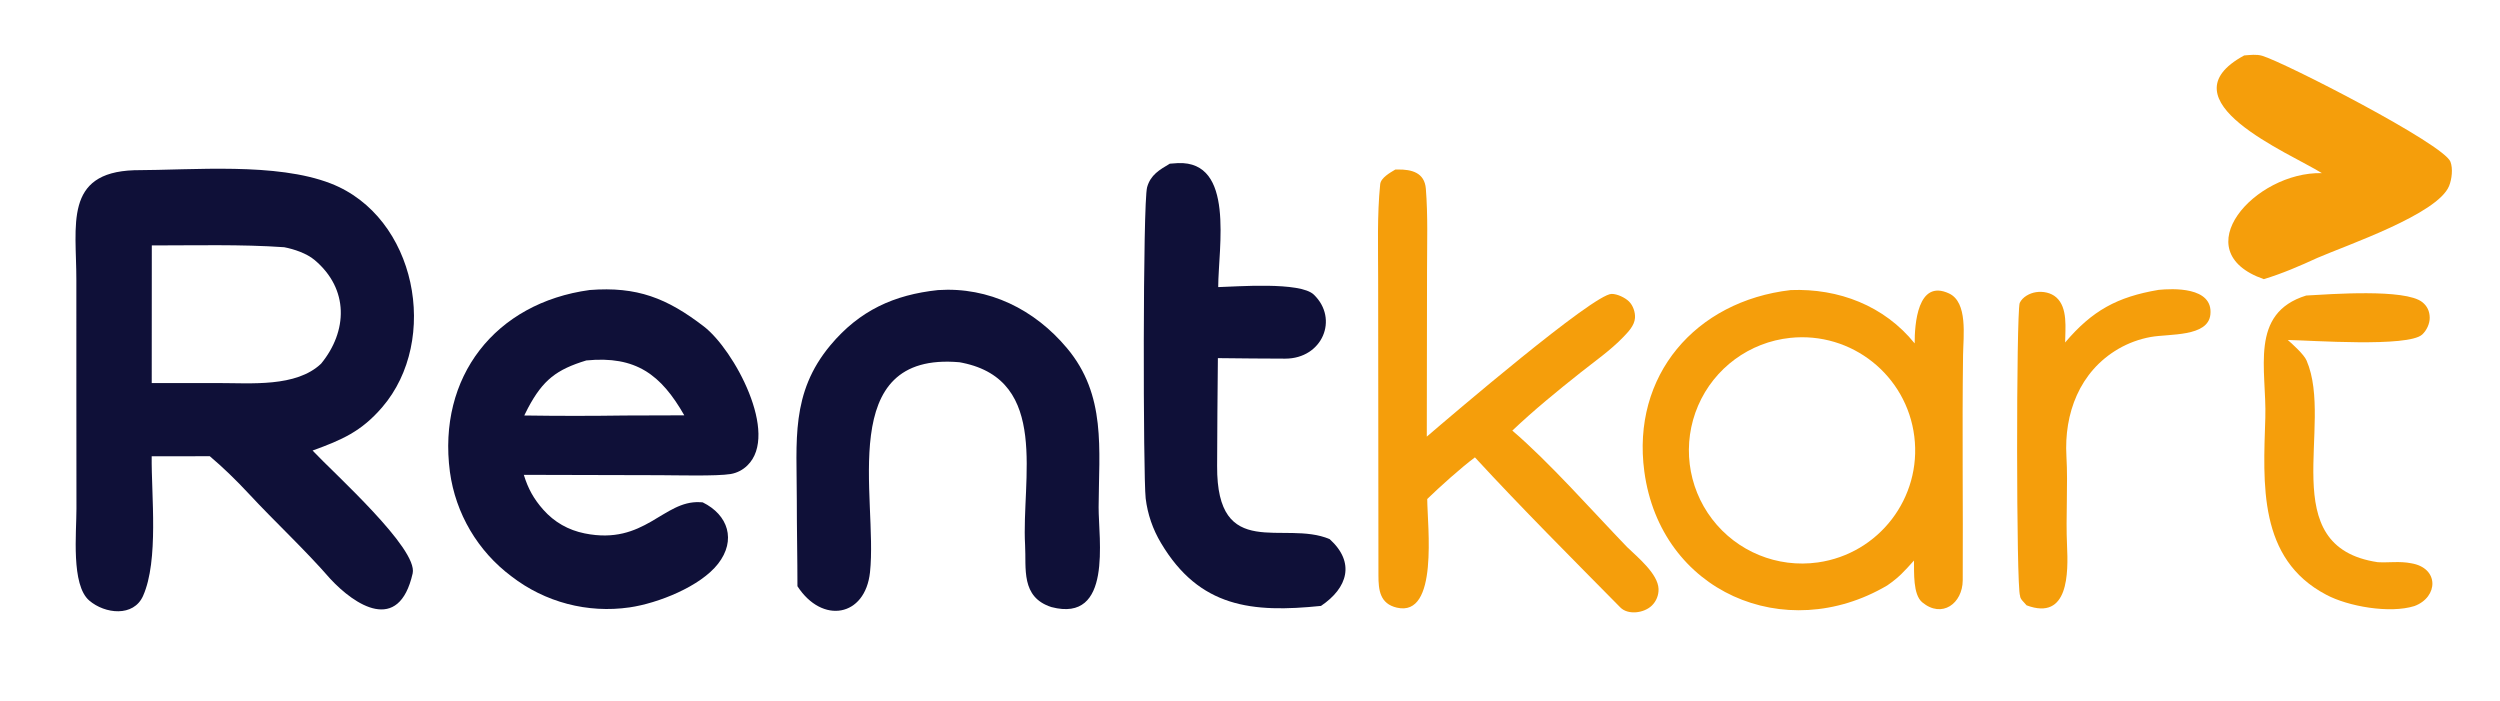
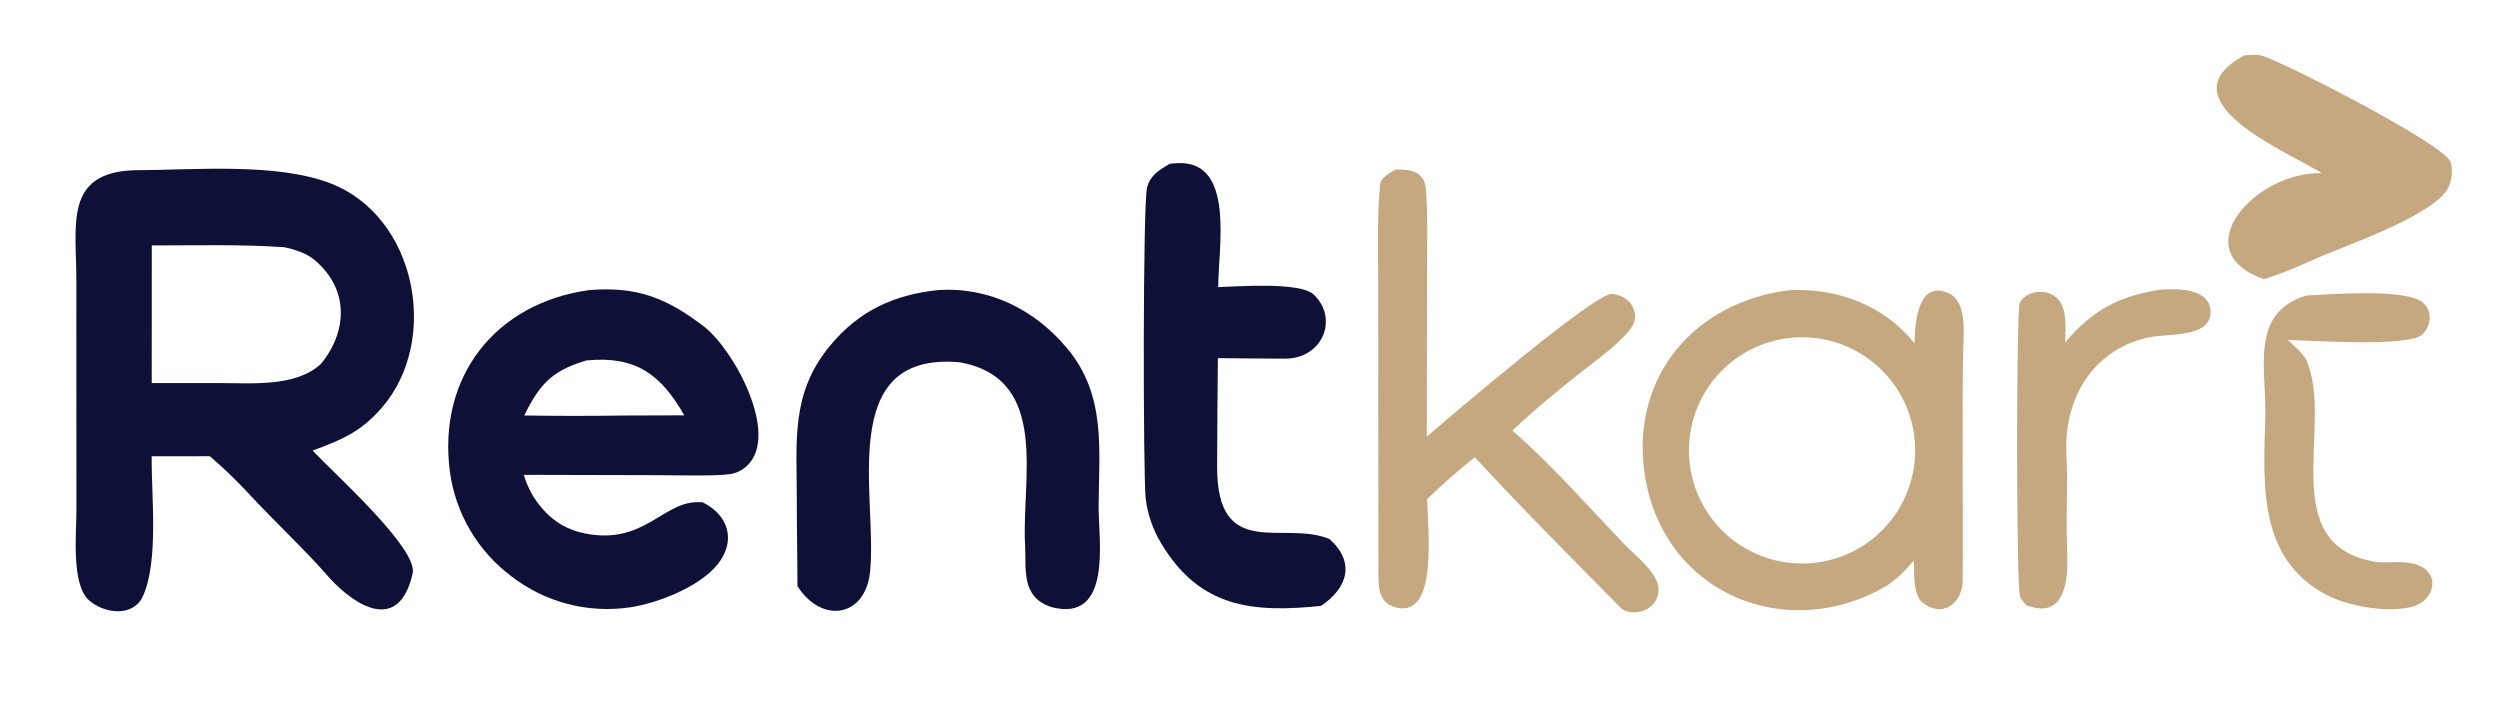
<svg xmlns="http://www.w3.org/2000/svg" width="635" height="178" viewBox="0 0 635 178">
  <clipPath id="cl_5">
    <rect width="635" height="178" />
  </clipPath>
  <g clip-path="url(#cl_5)">
    <path fill-rule="evenodd" fill="#0F1038" transform="translate(-198 -442)" d="M232.053 485.239C247.299 485.199 268.135 483.236 281.977 488.588C303.747 497.007 309.833 528.322 295.052 545.472C289.778 551.59 284.876 553.727 277.393 556.439C282.843 562.256 304.24 581.364 302.816 587.646C299.303 603.137 288.092 595.704 281.883 589.009C275.435 581.584 267.89 574.619 261.178 567.39C258.174 564.156 254.649 560.703 251.289 557.88L236.528 557.894C236.421 567.765 238.358 584.332 234.334 593.365C231.93 598.763 224.666 597.963 220.668 594.536C216.023 590.555 217.429 577.348 217.418 571.206L217.396 541.082L217.394 513.129C217.41 499.217 214.201 485.853 232.053 485.239Z M236.558 504.34C247.377 504.348 259.329 504.03 270.177 504.794C272.709 505.277 275.899 506.358 277.875 508.014C286.723 515.431 286.279 526.173 279.559 534.375C273.214 540.404 261.711 539.284 253.39 539.296L236.54 539.295L236.558 504.34Z" />
-     <path fill-rule="evenodd" fill="#F59E0B" transform="translate(-198 -442)" d="M652.839 515.679C665.007 515.205 676.598 519.647 684.325 529.221C684.309 524.548 685.002 512.776 693.058 516.538C697.862 518.781 696.683 527.358 696.617 532.192C696.358 551.22 696.642 570.359 696.534 589.396C696.496 595.288 691.264 599.148 686.257 594.995C683.855 593.003 684.215 587.39 684.152 584.376C681.7 587.094 680.381 588.622 677.354 590.705C651.383 606.006 619.763 592.314 615.658 561.761C612.385 537.402 628.623 518.49 652.839 515.679Z M652.718 527.819C668.301 526.185 682.32 537.334 684.238 552.884C686.156 568.434 675.265 582.654 659.752 584.855C649.463 586.315 639.187 582.106 632.878 573.848C626.569 565.59 625.21 554.569 629.324 545.026C633.437 535.482 642.383 528.903 652.718 527.819Z" />
+     <path fill-rule="evenodd" fill="#C5A880" transform="translate(-198 -442)" d="M652.839 515.679C665.007 515.205 676.598 519.647 684.325 529.221C684.309 524.548 685.002 512.776 693.058 516.538C697.862 518.781 696.683 527.358 696.617 532.192C696.358 551.22 696.642 570.359 696.534 589.396C696.496 595.288 691.264 599.148 686.257 594.995C683.855 593.003 684.215 587.39 684.152 584.376C681.7 587.094 680.381 588.622 677.354 590.705C651.383 606.006 619.763 592.314 615.658 561.761C612.385 537.402 628.623 518.49 652.839 515.679Z M652.718 527.819C668.301 526.185 682.32 537.334 684.238 552.884C686.156 568.434 675.265 582.654 659.752 584.855C649.463 586.315 639.187 582.106 632.878 573.848C626.569 565.59 625.21 554.569 629.324 545.026C633.437 535.482 642.383 528.903 652.718 527.819Z" />
    <path fill-rule="evenodd" fill="#0F1038" transform="translate(-198 -442)" d="M347.773 515.665C359.8 514.722 367.411 517.713 376.801 524.938C384.427 530.806 396.043 552.265 387.834 560.222C386.679 561.36 385.205 562.12 383.608 562.401C380.079 562.987 369.727 562.711 365.682 562.699L331.051 562.61C332.113 566.093 333.571 568.737 335.999 571.472C338.814 574.643 342.354 576.644 346.507 577.484C361.769 580.571 366.435 569.078 375.786 569.554L376.48 569.595C382.976 572.787 385.042 579.213 380.403 585.183C375.908 590.968 365.12 595.234 357.907 596.278C347.251 597.823 336.425 594.977 327.907 588.391C319.351 582 313.719 572.441 312.276 561.859C309.093 537.723 323.79 518.937 347.773 515.665Z M346.92 533.552C359.51 532.321 365.903 537.145 371.808 547.492L356.75 547.539C348.22 547.665 339.689 547.663 331.16 547.534C331.467 546.889 331.788 546.25 332.123 545.618C335.938 538.464 339.373 535.861 346.92 533.552Z" />
    <path fill="#0F1038" transform="translate(-198 -442)" d="M436.248 515.681C449.195 514.81 460.811 520.618 469.018 530.433C479.041 542.381 477.123 556.067 477.049 570.794C477.008 578.835 480.671 600.281 465.074 596.202C457.21 593.684 458.703 586.32 458.373 580.442C457.436 563.789 464.684 538.678 442.455 534.152L441.742 534.013C410.022 531.224 421 568.418 418.982 587.338C417.765 598.744 406.82 600.574 400.551 590.901C400.551 584.191 400.381 575.736 400.388 568.961C400.402 554.074 398.739 541.863 408.952 529.66C416.309 520.869 425.09 516.868 436.248 515.681Z" />
    <path fill="#0F1038" transform="translate(-198 -442)" d="M495.132 483.577C495.819 483.508 496.508 483.458 497.199 483.427C511.698 482.862 507.46 504.823 507.425 514.924C511.955 514.816 528.233 513.497 531.706 516.834C538.117 522.996 533.898 533.101 524.434 533.096C519.524 533.093 512.878 533.027 507.342 532.964C507.233 541.825 507.192 551.572 507.148 560.364C507.024 584.828 524.138 573.987 535.733 578.937C542.298 584.886 540.306 591.335 533.535 595.9C516.058 597.698 502.669 596.35 492.901 579.939C490.815 576.469 489.486 572.598 489 568.579C488.358 562.891 488.254 493.5 489.37 489.547C490.258 486.405 492.486 485.149 495.132 483.577Z" />
-     <path fill="#F59E0B" transform="translate(-198 -442)" d="M552.403 485.069L553.089 485.056C556.519 485.022 559.834 485.806 560.165 489.934C560.709 496.718 560.473 503.745 560.466 510.573L560.406 552.902C566.254 547.884 602.78 516.63 607.361 516.65C608.8 516.657 610.748 517.579 611.767 518.579C612.801 519.594 613.395 521.347 613.287 522.769C613.138 524.715 611.57 526.313 610.293 527.638C607.058 530.996 603.018 533.806 599.37 536.703C593.446 541.409 587.621 546.166 582.128 551.374C591.48 559.349 602.442 571.776 611.26 580.935C613.993 583.568 619.133 587.753 619.272 591.593C619.32 593.175 618.704 594.706 617.572 595.813C615.556 597.767 611.503 598.254 609.568 596.292C597.337 583.891 584.412 570.963 572.629 558.17C568.979 560.901 563.717 565.643 560.517 568.745C560.554 575.634 563.458 598.831 552.799 596.342C548.495 595.337 548.129 591.877 548.123 588.183C548.079 563.079 548.073 537.976 548.05 512.873C548.051 505.029 547.769 496.593 548.569 488.796C548.738 487.147 551.112 485.846 552.403 485.069Z" />
-     <path fill="#F59E0B" transform="translate(-198 -442)" d="M768.024 456.083C769.516 455.971 771.161 455.739 772.615 456.175C778.339 457.894 818.678 478.557 820.414 483.083C821.088 484.841 820.761 487.529 820.071 489.237C817.173 496.404 794.125 504.24 786.621 507.5C782.181 509.543 777.685 511.49 773.007 512.904C752.692 505.821 770.714 485.575 787.751 485.973C779.583 480.849 746.944 467.505 768.024 456.083Z" />
-     <path fill="#F59E0B" transform="translate(-198 -442)" d="M783.77 517.065C789.772 516.737 808.93 515.271 813.264 518.746C814.523 519.757 815.114 521.035 815.148 522.657C815.18 524.201 814.367 525.928 813.246 526.966C809.686 530.263 784.882 528.445 779.095 528.355C780.422 529.532 783.2 532.023 783.867 533.567C790.971 550.014 775.406 580.858 801.956 584.799C804.76 584.954 807.574 584.495 810.415 585.067C817.606 586.242 817.368 593.668 811.264 595.938C804.993 597.903 794.414 596.039 788.849 593.057C771.517 583.925 772.869 564.903 773.39 548.115C773.768 535.93 769.204 521.573 783.77 517.065Z" />
-     <path fill="#F59E0B" transform="translate(-198 -442)" d="M746.265 515.63C749.707 515.283 760.181 514.747 759.438 521.895C758.841 527.635 748.966 526.746 744.28 527.596C741.393 528.12 738.619 529.138 736.078 530.605C726.182 536.376 722.247 547.062 722.872 557.904C723.295 565.241 722.684 573.107 723.025 580.493C723.348 587.497 723.498 599.776 712.75 595.754C712.127 594.968 711.093 594.206 711.093 593.308C710.115 591.396 710.115 521.687 711.003 518.96C711.707 517.421 713.554 516.453 715.156 516.212C716.923 515.946 718.916 516.324 720.286 517.527C723.276 520.153 722.569 525.447 722.545 528.992C729.411 520.894 735.76 517.411 746.265 515.63Z" />
+     <path fill="#C5A880" transform="translate(-198 -442)" d="M552.403 485.069L553.089 485.056C556.519 485.022 559.834 485.806 560.165 489.934C560.709 496.718 560.473 503.745 560.466 510.573L560.406 552.902C566.254 547.884 602.78 516.63 607.361 516.65C608.8 516.657 610.748 517.579 611.767 518.579C612.801 519.594 613.395 521.347 613.287 522.769C613.138 524.715 611.57 526.313 610.293 527.638C607.058 530.996 603.018 533.806 599.37 536.703C593.446 541.409 587.621 546.166 582.128 551.374C591.48 559.349 602.442 571.776 611.26 580.935C613.993 583.568 619.133 587.753 619.272 591.593C619.32 593.175 618.704 594.706 617.572 595.813C615.556 597.767 611.503 598.254 609.568 596.292C597.337 583.891 584.412 570.963 572.629 558.17C568.979 560.901 563.717 565.643 560.517 568.745C560.554 575.634 563.458 598.831 552.799 596.342C548.495 595.337 548.129 591.877 548.123 588.183C548.079 563.079 548.073 537.976 548.05 512.873C548.051 505.029 547.769 496.593 548.569 488.796C548.738 487.147 551.112 485.846 552.403 485.069Z" />
+     <path fill="#C5A880" transform="translate(-198 -442)" d="M768.024 456.083C769.516 455.971 771.161 455.739 772.615 456.175C778.339 457.894 818.678 478.557 820.414 483.083C821.088 484.841 820.761 487.529 820.071 489.237C817.173 496.404 794.125 504.24 786.621 507.5C782.181 509.543 777.685 511.49 773.007 512.904C752.692 505.821 770.714 485.575 787.751 485.973C779.583 480.849 746.944 467.505 768.024 456.083Z" />
+     <path fill="#C5A880" transform="translate(-198 -442)" d="M783.77 517.065C789.772 516.737 808.93 515.271 813.264 518.746C814.523 519.757 815.114 521.035 815.148 522.657C815.18 524.201 814.367 525.928 813.246 526.966C809.686 530.263 784.882 528.445 779.095 528.355C780.422 529.532 783.2 532.023 783.867 533.567C790.971 550.014 775.406 580.858 801.956 584.799C804.76 584.954 807.574 584.495 810.415 585.067C817.606 586.242 817.368 593.668 811.264 595.938C804.993 597.903 794.414 596.039 788.849 593.057C771.517 583.925 772.869 564.903 773.39 548.115C773.768 535.93 769.204 521.573 783.77 517.065Z" />
+     <path fill="#C5A880" transform="translate(-198 -442)" d="M746.265 515.63C749.707 515.283 760.181 514.747 759.438 521.895C758.841 527.635 748.966 526.746 744.28 527.596C741.393 528.12 738.619 529.138 736.078 530.605C726.182 536.376 722.247 547.062 722.872 557.904C723.295 565.241 722.684 573.107 723.025 580.493C723.348 587.497 723.498 599.776 712.75 595.754C712.127 594.968 711.093 594.206 711.093 593.308C710.115 591.396 710.115 521.687 711.003 518.96C711.707 517.421 713.554 516.453 715.156 516.212C716.923 515.946 718.916 516.324 720.286 517.527C723.276 520.153 722.569 525.447 722.545 528.992C729.411 520.894 735.76 517.411 746.265 515.63Z" />
  </g>
</svg>
